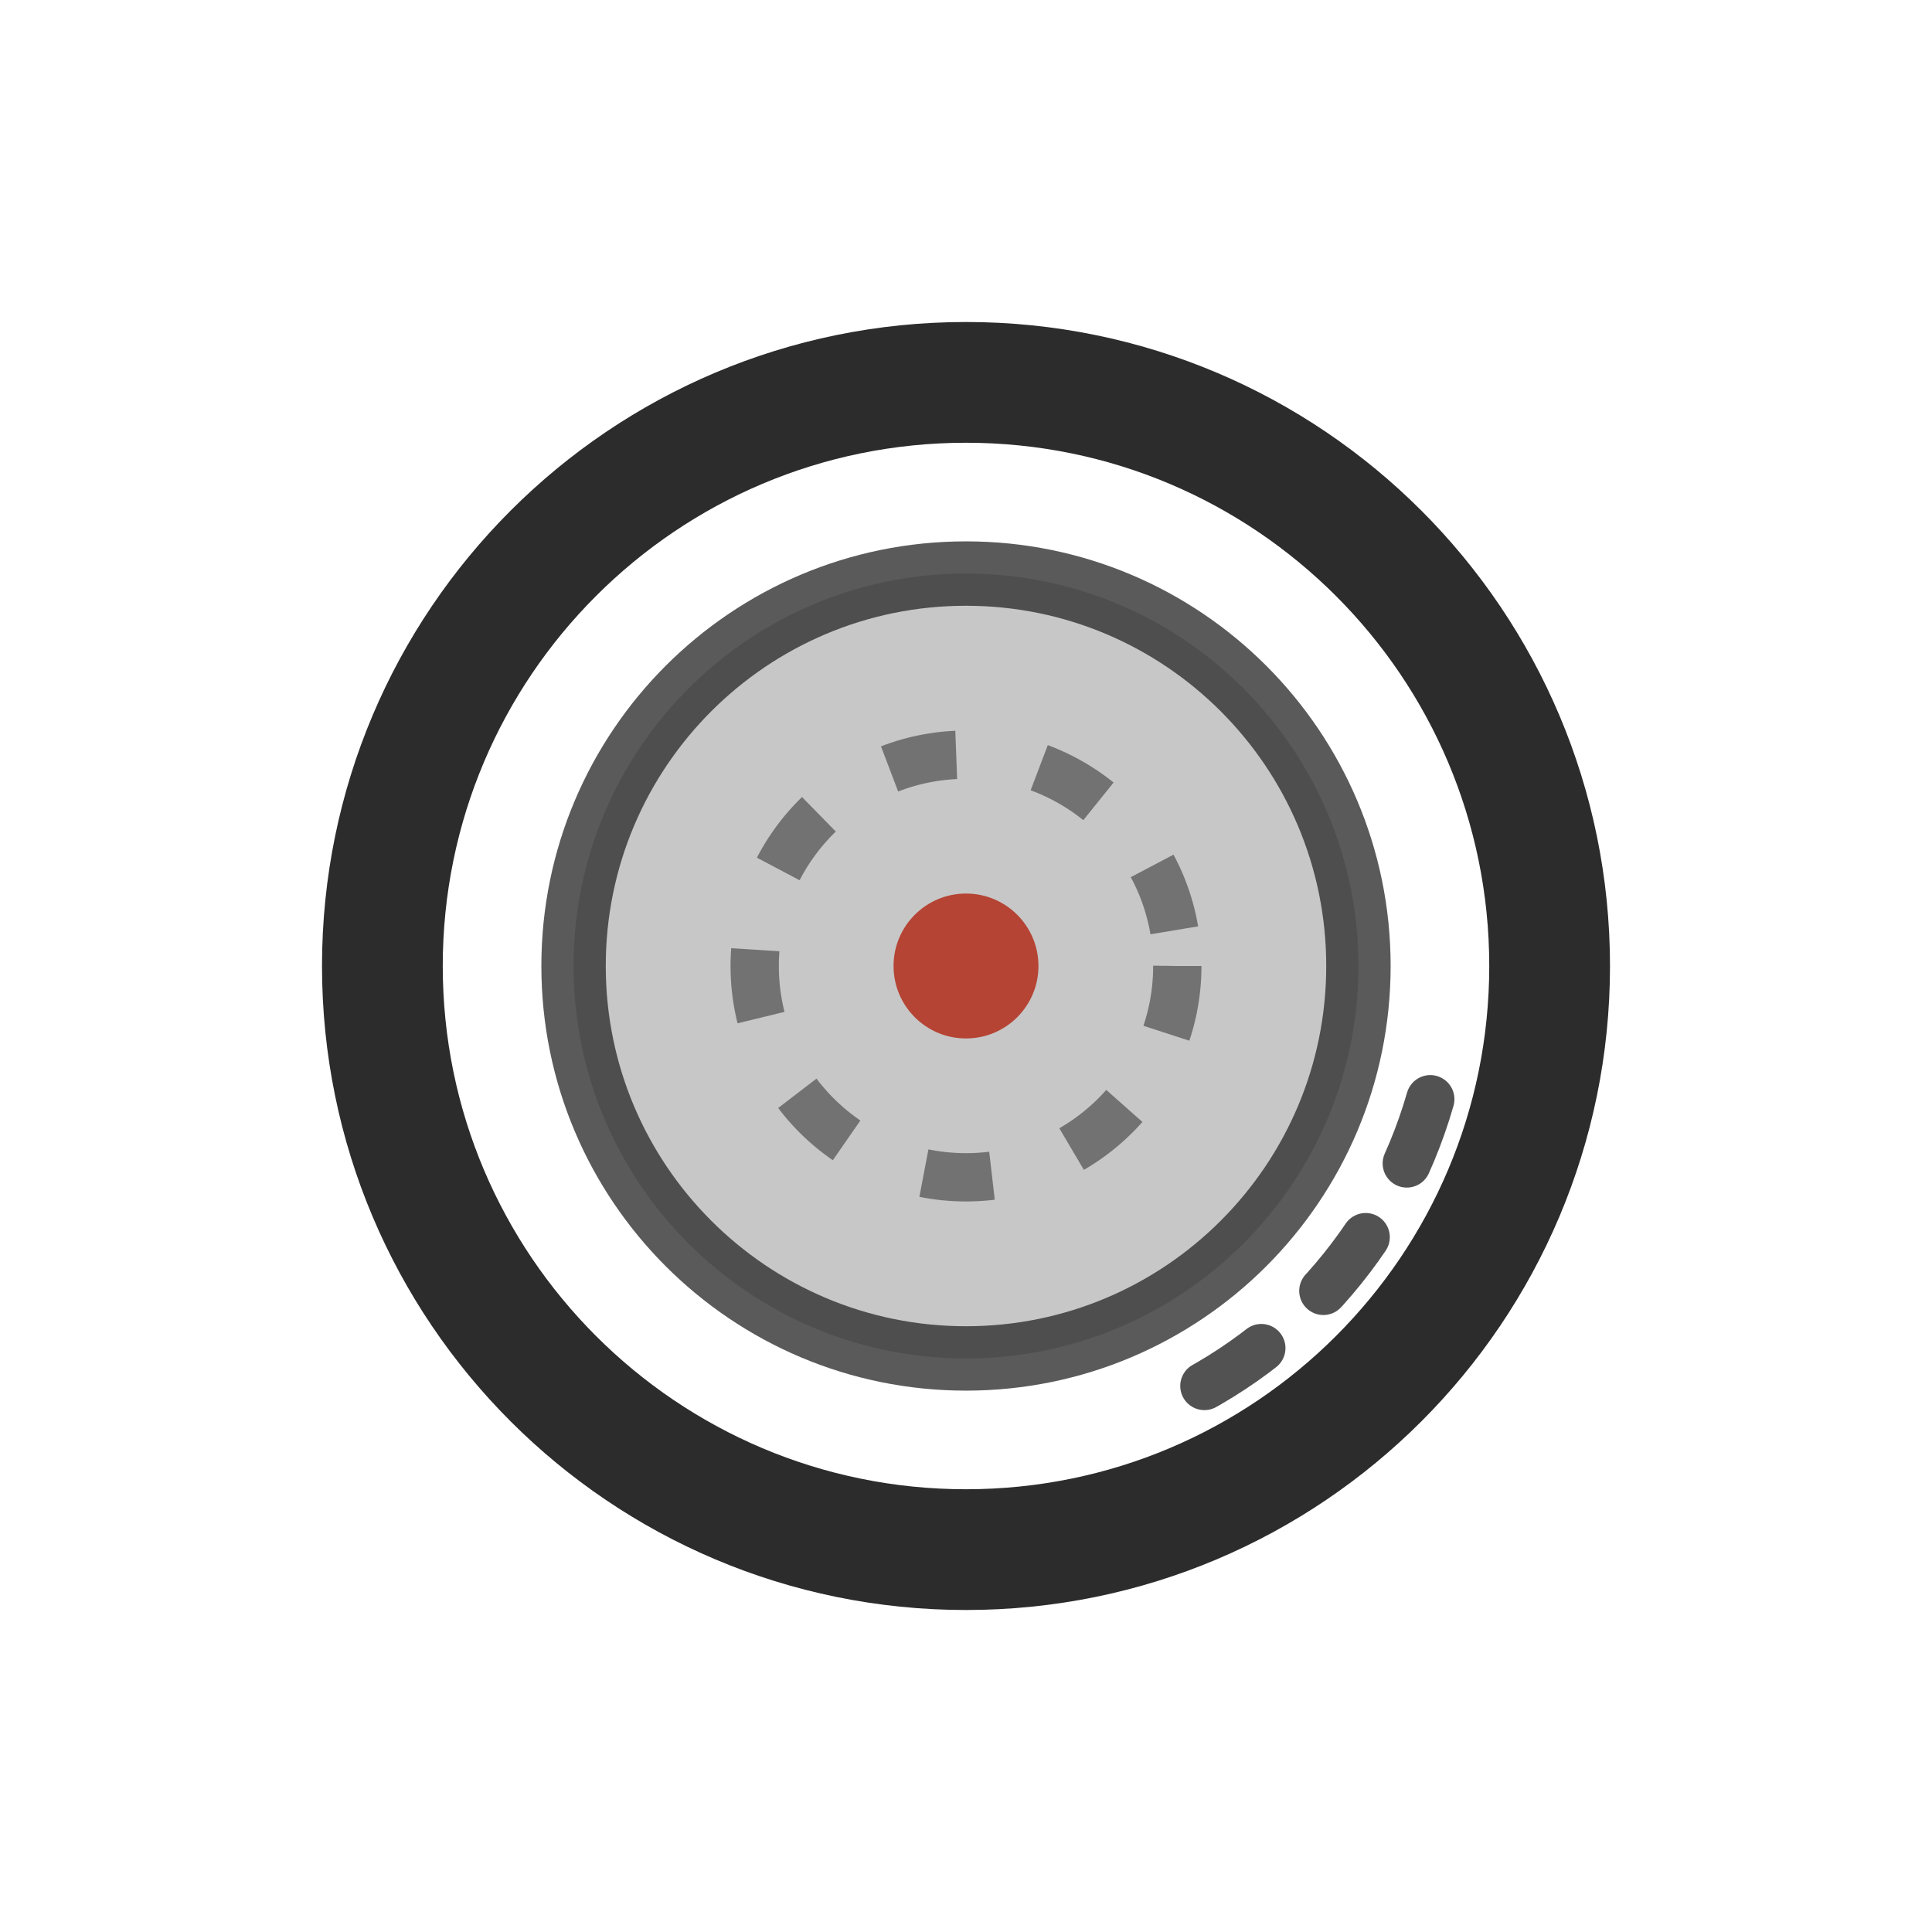
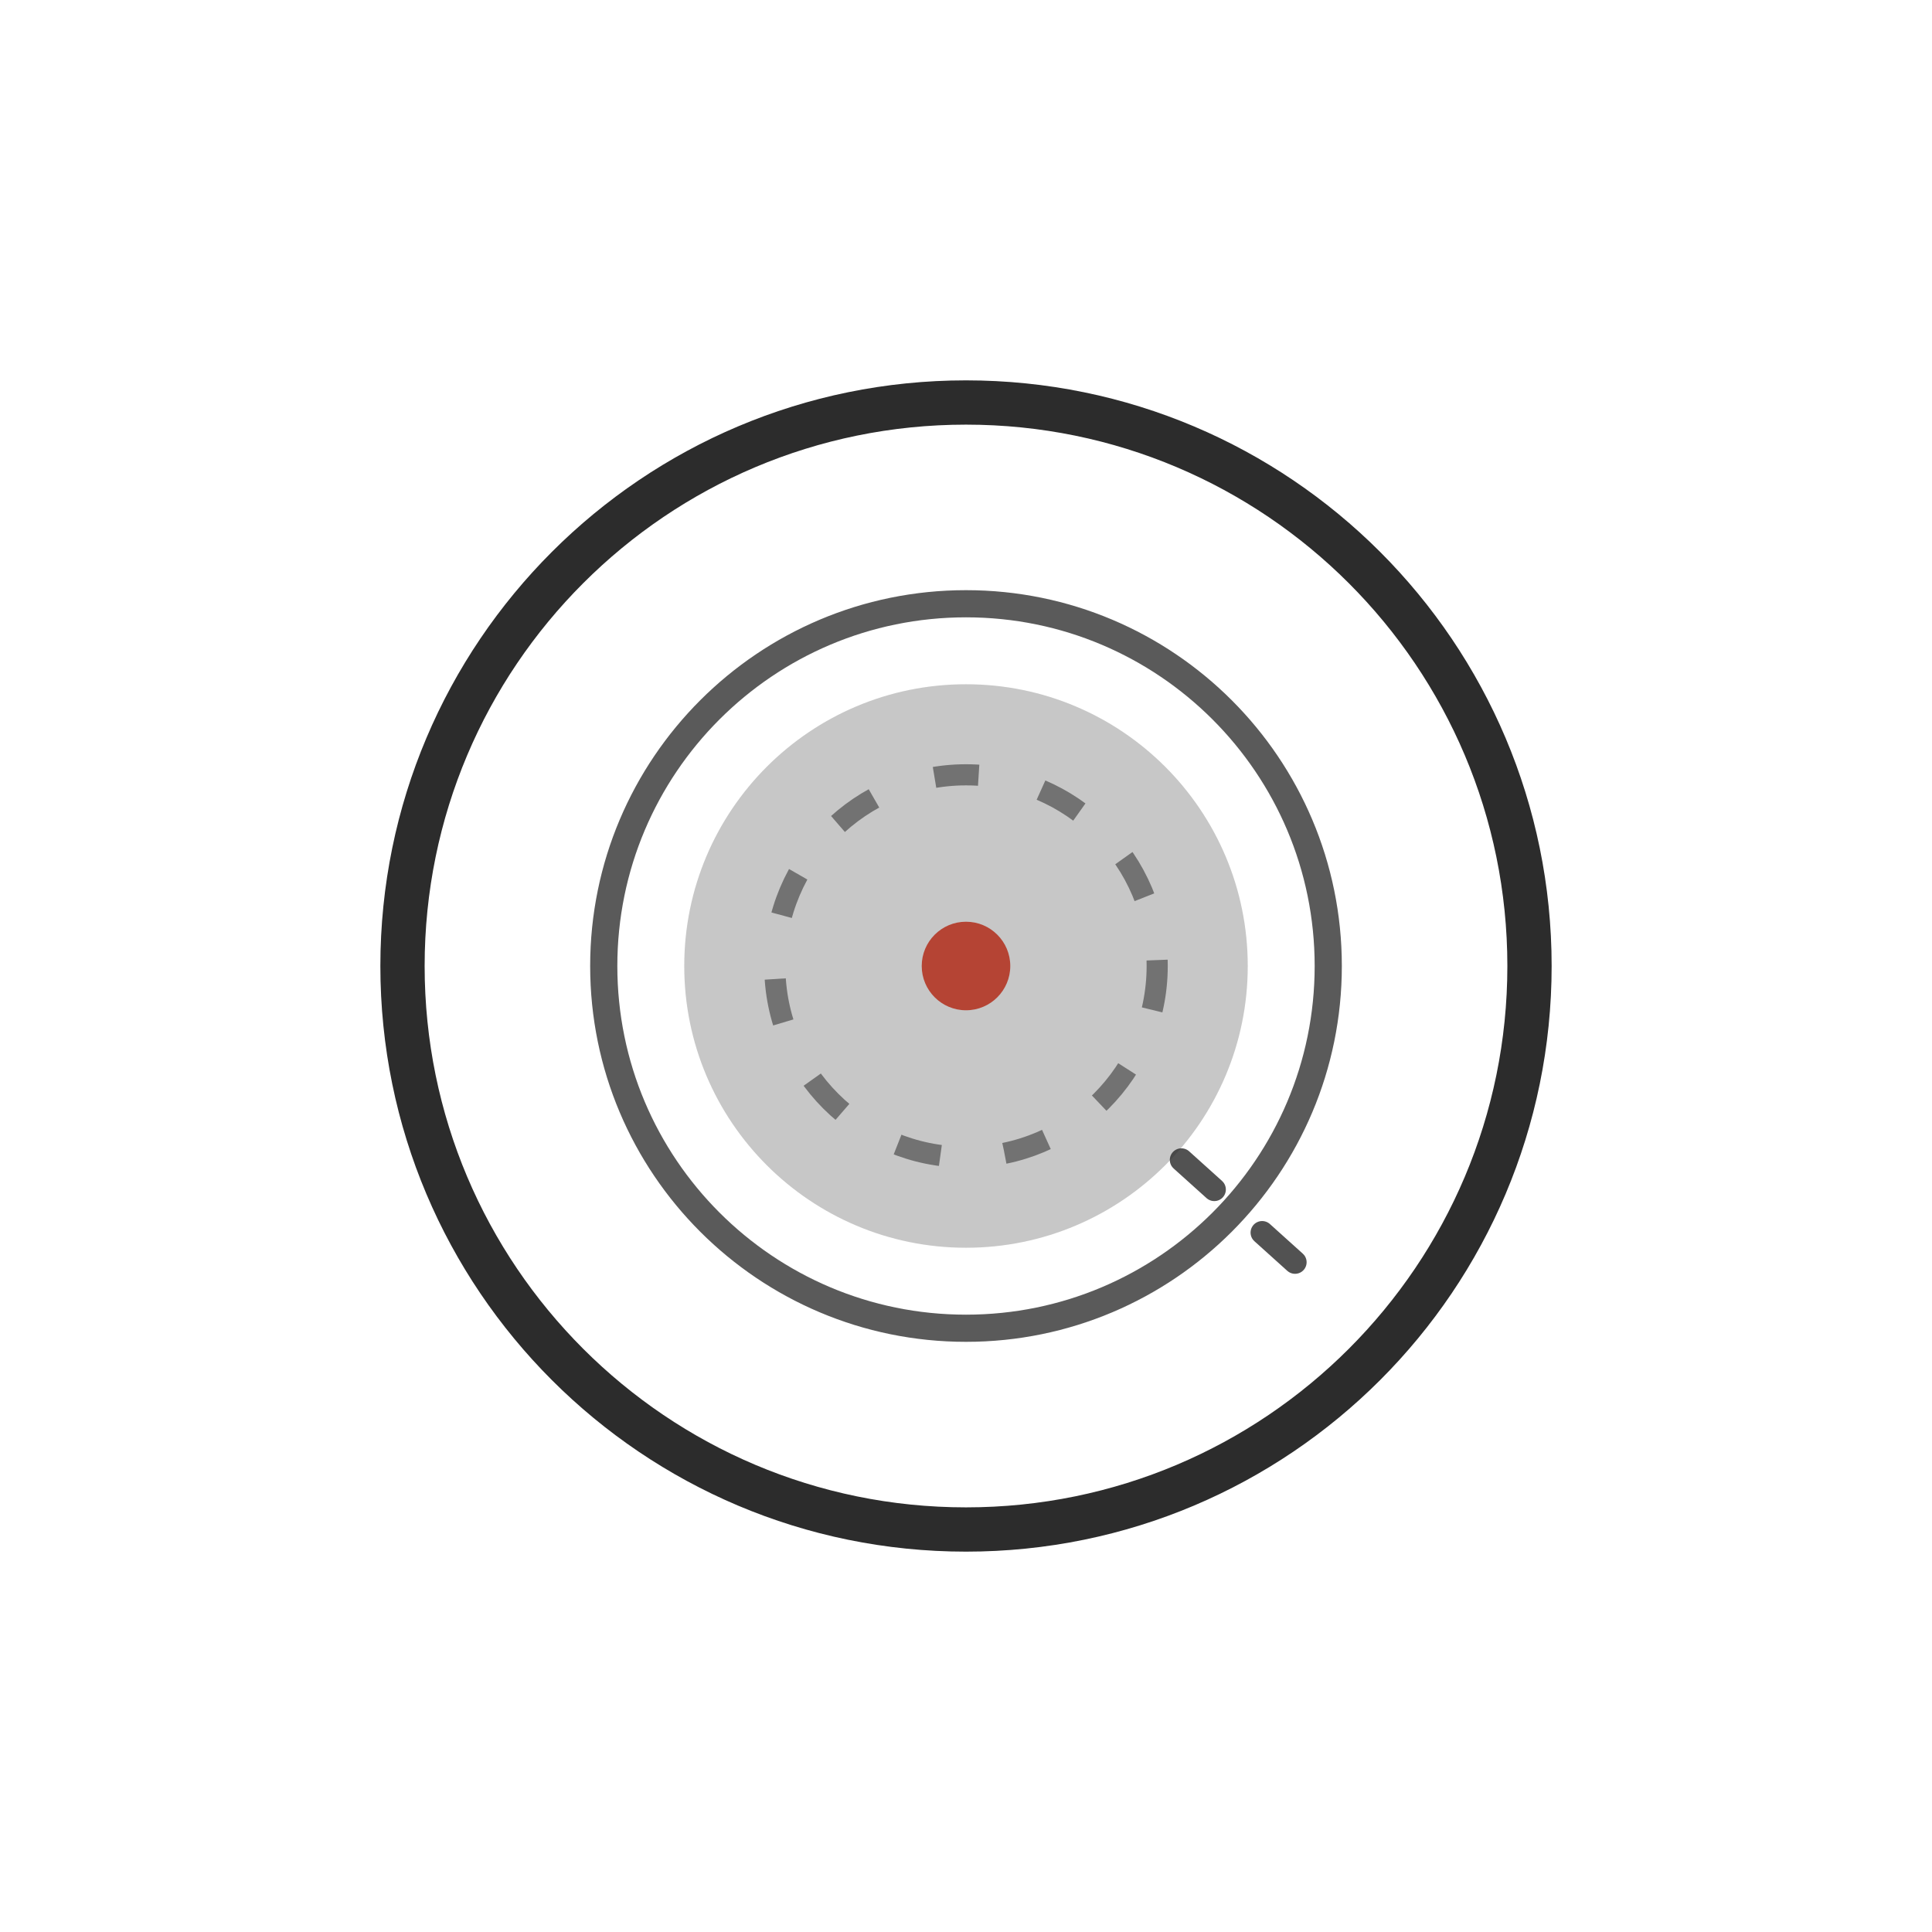
<svg xmlns="http://www.w3.org/2000/svg" viewBox="0 0 96 96" role="img" aria-label="A 见微" focusable="false">
  <g>
-     <circle cx="48" cy="48" r="19.5" fill="#C2C2C2" opacity="0.92" />
-     <circle cx="48" cy="48" r="29" fill="none" stroke="#2C2C2C" stroke-width="6" />
-     <circle cx="48" cy="48" r="19.5" fill="none" stroke="#2C2C2C" stroke-width="3.2" opacity="0.78" />
-     <circle cx="48" cy="48" r="10.5" fill="none" stroke="#2C2C2C" stroke-width="2.4" stroke-dasharray="3.4 4.2" opacity="0.55" />
-     <path d="M 71.07 54.62 A 24 24 0 0 1 56.99 70.25" fill="none" stroke="#2C2C2C" stroke-width="2.4" stroke-linecap="round" stroke-dasharray="3.4 4.2" opacity="0.82" />
-     <circle cx="48" cy="48" r="3.6" fill="#B54434" />
+     <circle cx="48" cy="48" r="14" fill="#C2C2C2" opacity="0.92" />
+     <circle cx="48" cy="48" r="28" fill="none" stroke="#2C2C2C" stroke-width="2.2" />
+     <circle cx="48" cy="48" r="18" fill="none" stroke="#2C2C2C" stroke-width="1.35" opacity="0.78" />
+     <circle cx="48" cy="48" r="9.5" fill="none" stroke="#2C2C2C" stroke-width="1.05" stroke-dasharray="2.2 3.2" opacity="0.55" />
+     <path d="M 64.35 62.72 L 56.92 56.03" fill="none" stroke="#2C2C2C" stroke-width="1.15" stroke-linecap="round" stroke-dasharray="2.2 3.2" opacity="0.82" />
+     <circle cx="48" cy="48" r="2.2" fill="#B54434" />
  </g>
</svg>
